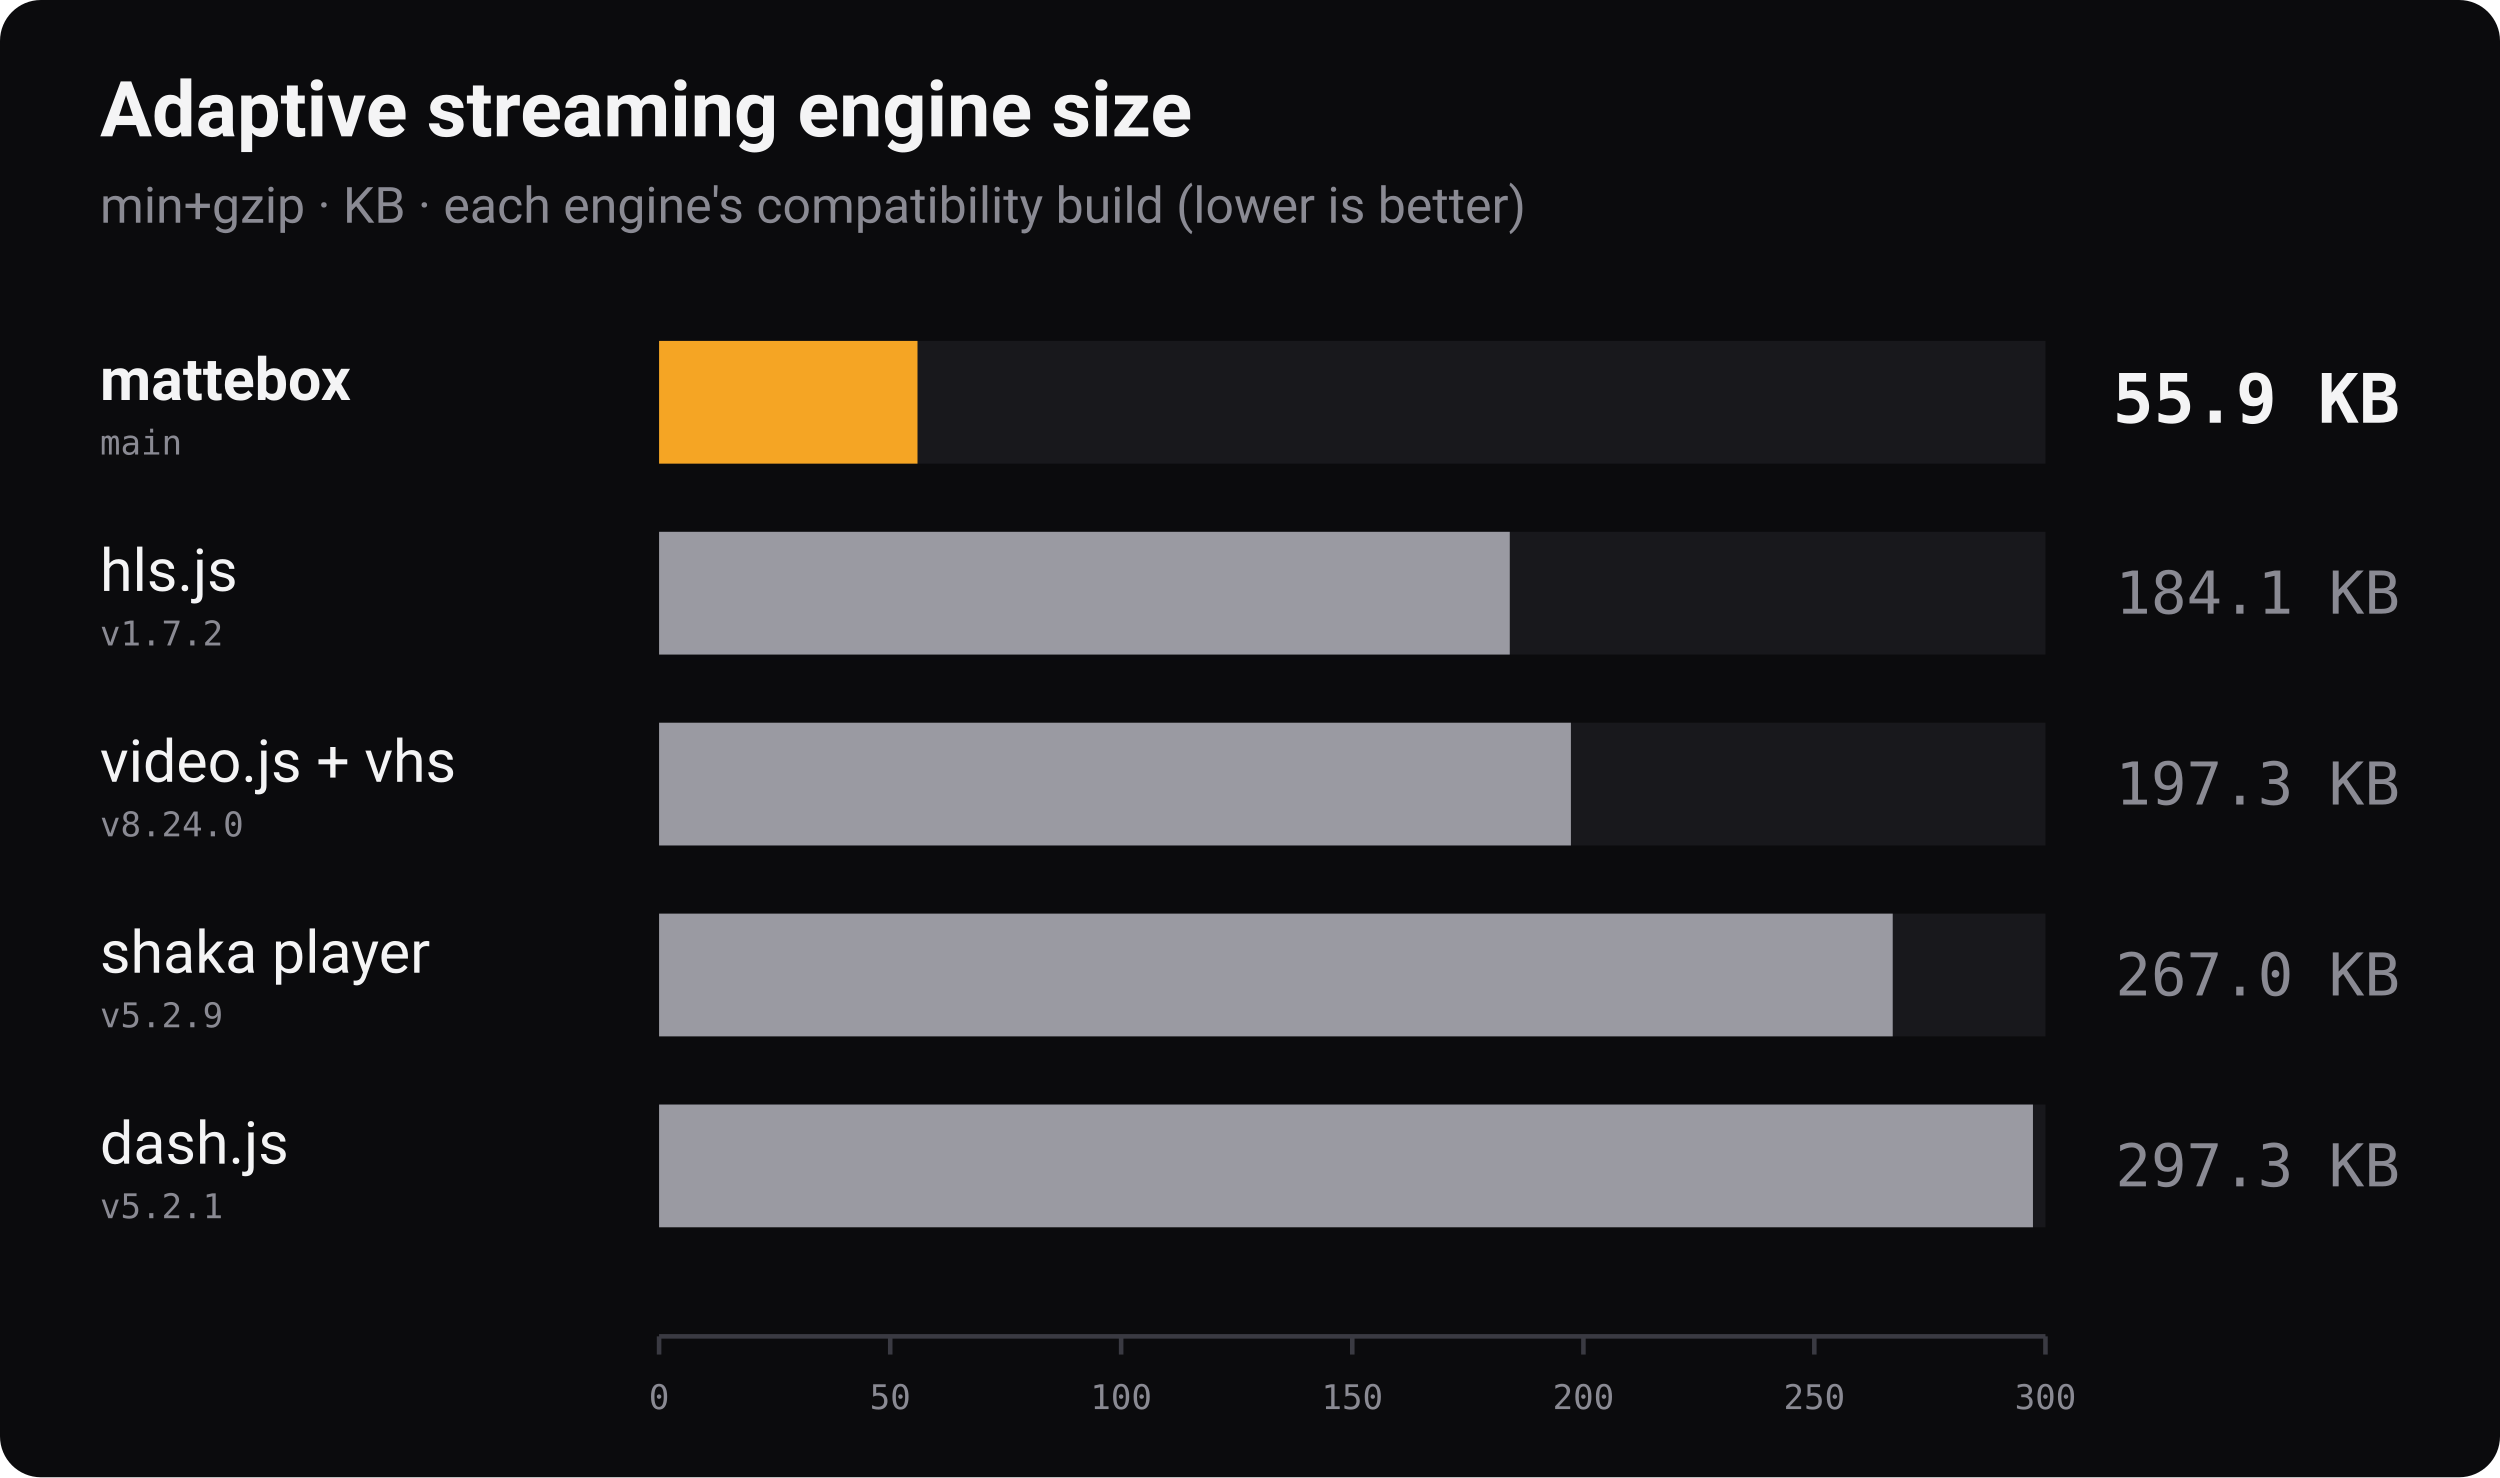
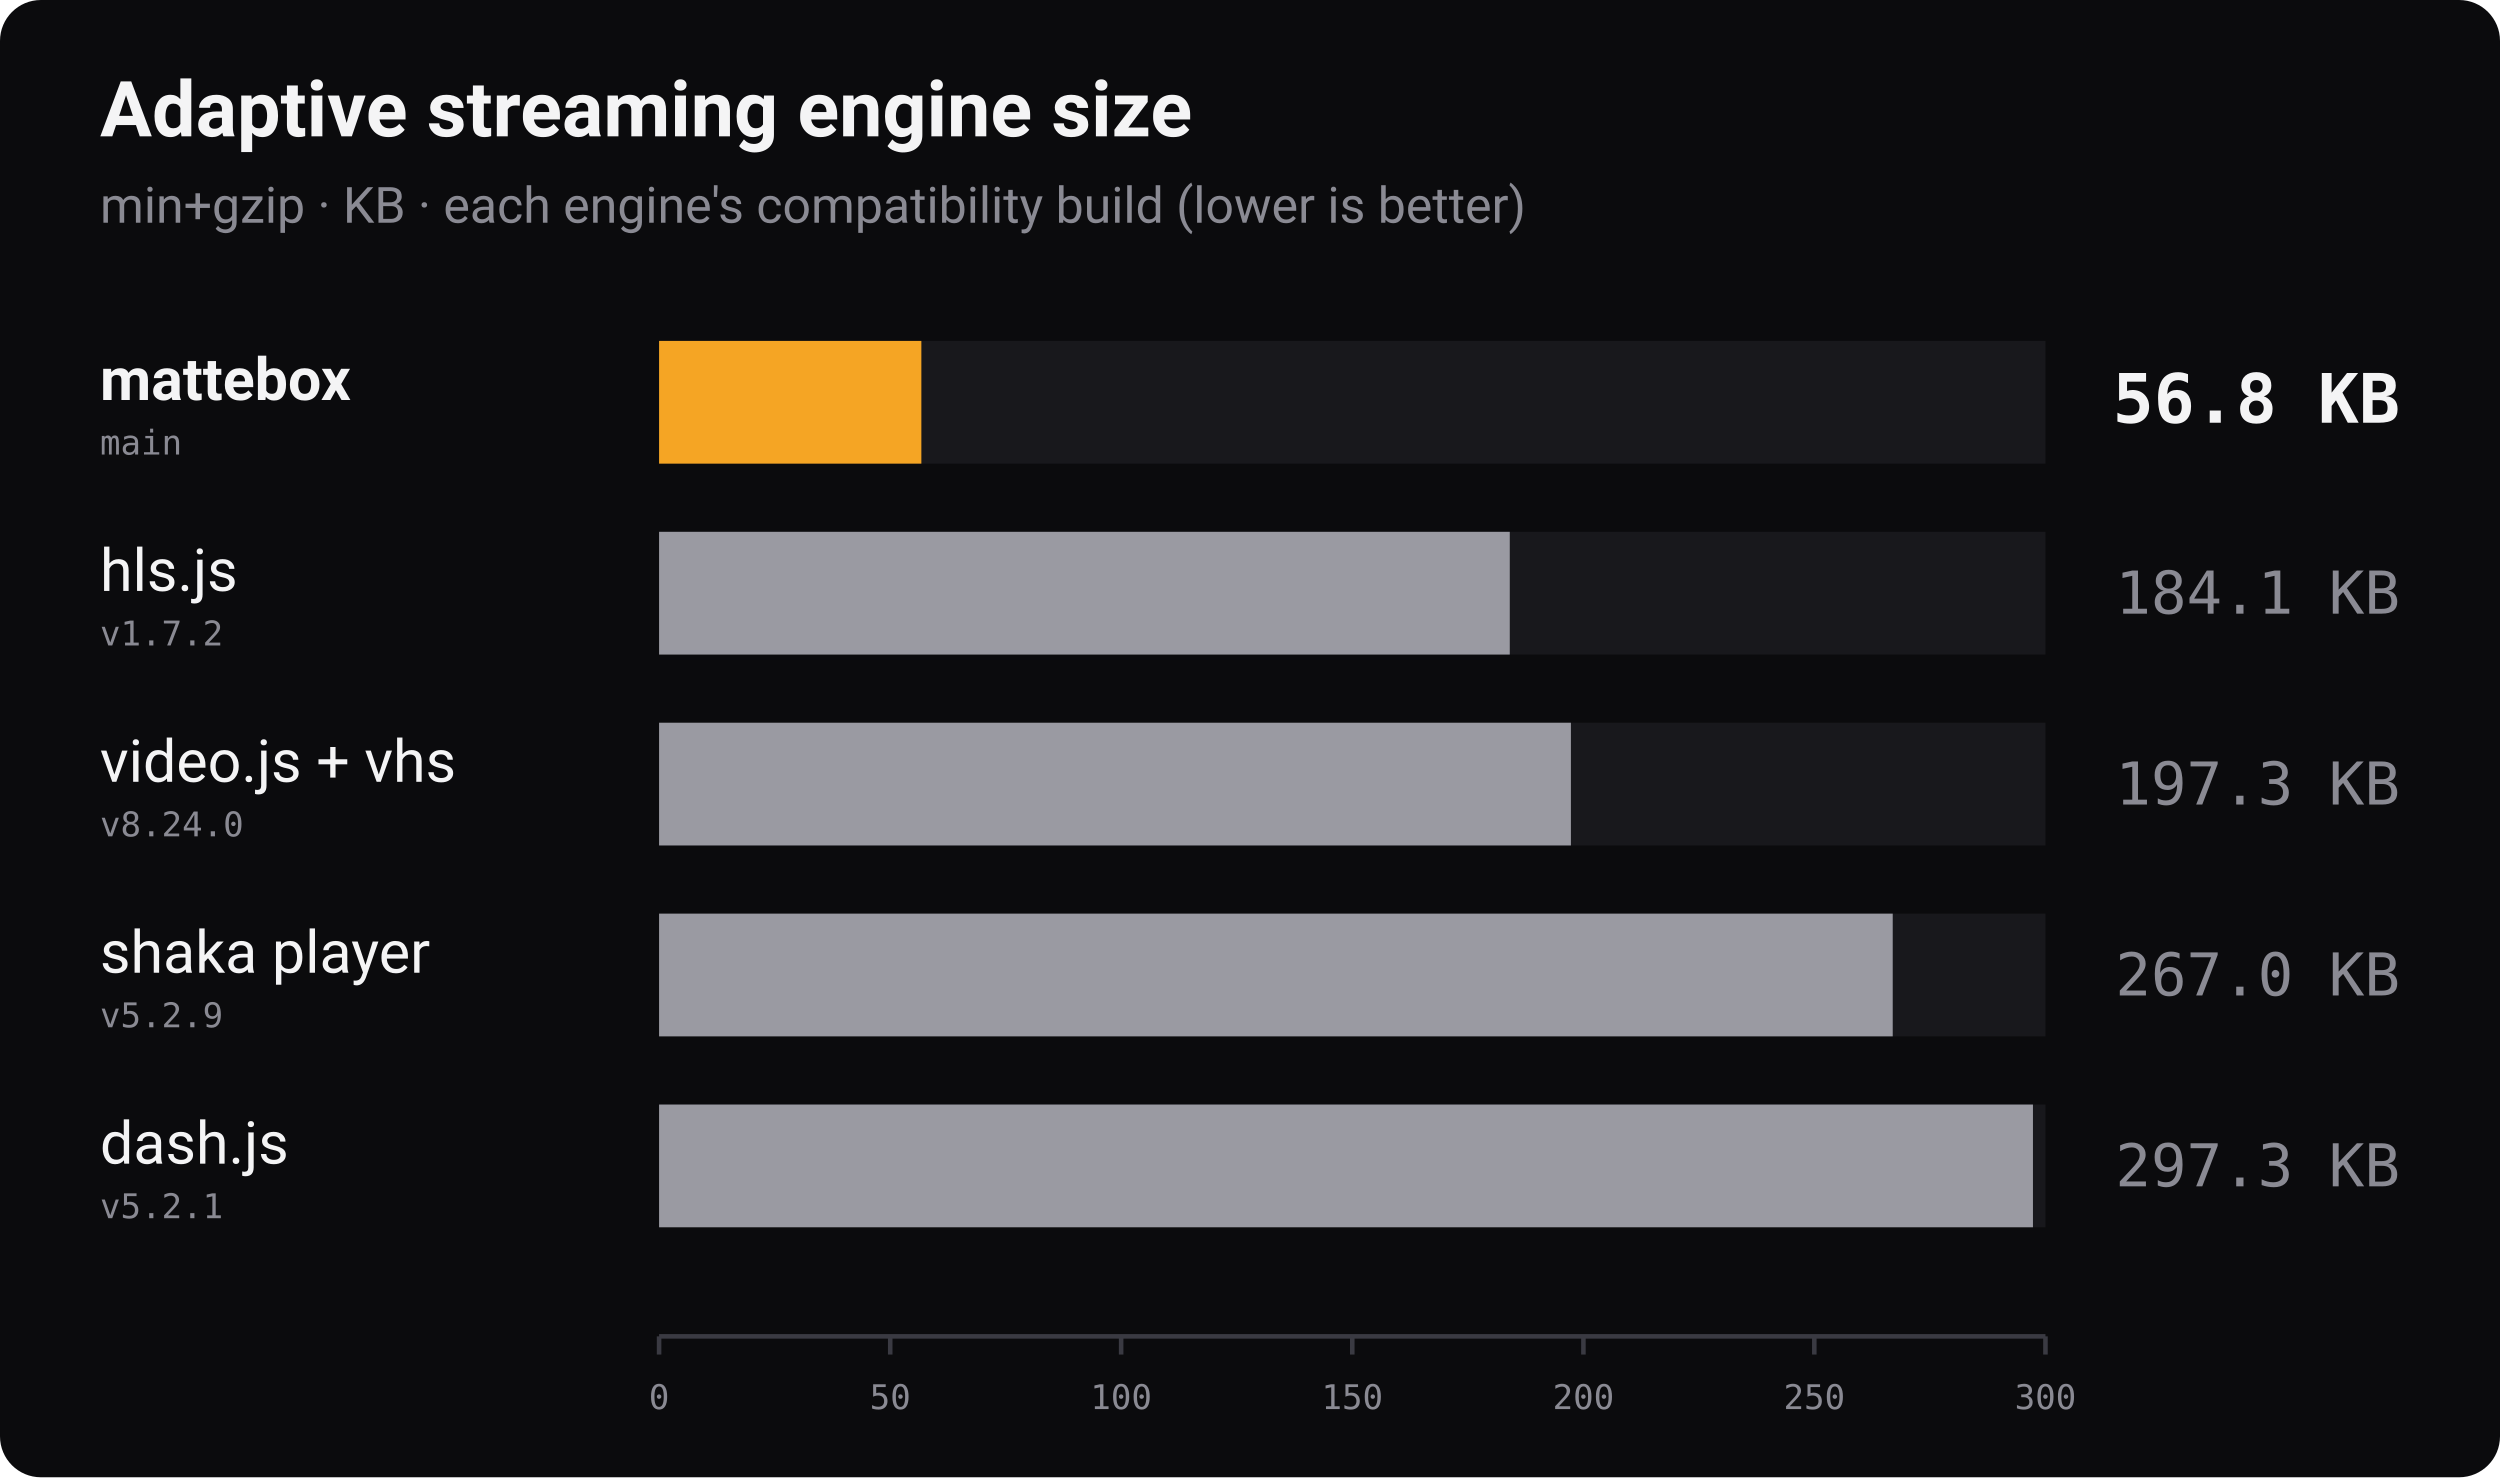
<svg xmlns="http://www.w3.org/2000/svg" width="1100" height="650" viewBox="0 0 1100 650" role="img" aria-label="Bundle size of adaptive streaming players, min+gzip, lower is better">
  <rect width="1100" height="650" rx="18" fill="#0b0b0d" />
  <text x="44" y="60" font-family="-apple-system, 'Segoe UI', Roboto, Helvetica, Arial, sans-serif" font-size="34" font-weight="700" fill="#f4f4f5">Adaptive streaming engine size</text>
  <text x="44" y="98" font-family="-apple-system, 'Segoe UI', Roboto, Helvetica, Arial, sans-serif" font-size="22" fill="#8a8a93">min+gzip · KB · each engine's compatibility build (lower is better)</text>
  <text x="44" y="176" font-family="-apple-system, 'Segoe UI', Roboto, Helvetica, Arial, sans-serif" font-size="26" font-weight="700" fill="#f4f4f5">mattebox</text>
  <text x="44" y="200" font-family="ui-monospace, 'SF Mono', Menlo, Consolas, monospace" font-size="15" fill="#8a8a93">main</text>
  <rect x="290" y="150" width="610" height="54" fill="#18181c" />
-   <rect x="290" y="150" width="113.7" height="54" fill="#f5a524" />
-   <text x="1056" y="186" text-anchor="end" font-family="ui-monospace, 'SF Mono', Menlo, Consolas, monospace" font-size="30" font-weight="700" fill="#f4f4f5">55.9 KB</text>
+   <rect x="290" y="150" width="115.4" height="54" fill="#f5a524" />
+   <text x="1056" y="186" text-anchor="end" font-family="ui-monospace, 'SF Mono', Menlo, Consolas, monospace" font-size="30" font-weight="700" fill="#f4f4f5">56.8 KB</text>
  <text x="44" y="260" font-family="-apple-system, 'Segoe UI', Roboto, Helvetica, Arial, sans-serif" font-size="26" font-weight="400" fill="#f4f4f5">hls.js</text>
  <text x="44" y="284" font-family="ui-monospace, 'SF Mono', Menlo, Consolas, monospace" font-size="15" fill="#8a8a93">v1.7.2</text>
  <rect x="290" y="234" width="610" height="54" fill="#18181c" />
  <rect x="290" y="234" width="374.3" height="54" fill="#9a9aa2" />
  <text x="1056" y="270" text-anchor="end" font-family="ui-monospace, 'SF Mono', Menlo, Consolas, monospace" font-size="26" font-weight="400" fill="#8a8a93">184.1 KB</text>
  <text x="44" y="344" font-family="-apple-system, 'Segoe UI', Roboto, Helvetica, Arial, sans-serif" font-size="26" font-weight="400" fill="#f4f4f5">video.js + vhs</text>
  <text x="44" y="368" font-family="ui-monospace, 'SF Mono', Menlo, Consolas, monospace" font-size="15" fill="#8a8a93">v8.24.0</text>
  <rect x="290" y="318" width="610" height="54" fill="#18181c" />
  <rect x="290" y="318" width="401.2" height="54" fill="#9a9aa2" />
  <text x="1056" y="354" text-anchor="end" font-family="ui-monospace, 'SF Mono', Menlo, Consolas, monospace" font-size="26" font-weight="400" fill="#8a8a93">197.3 KB</text>
  <text x="44" y="428" font-family="-apple-system, 'Segoe UI', Roboto, Helvetica, Arial, sans-serif" font-size="26" font-weight="400" fill="#f4f4f5">shaka player</text>
  <text x="44" y="452" font-family="ui-monospace, 'SF Mono', Menlo, Consolas, monospace" font-size="15" fill="#8a8a93">v5.2.9</text>
  <rect x="290" y="402" width="610" height="54" fill="#18181c" />
  <rect x="290" y="402" width="542.8" height="54" fill="#9a9aa2" />
  <text x="1056" y="438" text-anchor="end" font-family="ui-monospace, 'SF Mono', Menlo, Consolas, monospace" font-size="26" font-weight="400" fill="#8a8a93">267.0 KB</text>
  <text x="44" y="512" font-family="-apple-system, 'Segoe UI', Roboto, Helvetica, Arial, sans-serif" font-size="26" font-weight="400" fill="#f4f4f5">dash.js</text>
  <text x="44" y="536" font-family="ui-monospace, 'SF Mono', Menlo, Consolas, monospace" font-size="15" fill="#8a8a93">v5.2.1</text>
  <rect x="290" y="486" width="610" height="54" fill="#18181c" />
  <rect x="290" y="486" width="604.5" height="54" fill="#9a9aa2" />
  <text x="1056" y="522" text-anchor="end" font-family="ui-monospace, 'SF Mono', Menlo, Consolas, monospace" font-size="26" font-weight="400" fill="#8a8a93">297.3 KB</text>
  <line x1="290" y1="588" x2="900" y2="588" stroke="#3a3a42" stroke-width="2" />
  <line x1="290.0" y1="588" x2="290.0" y2="596" stroke="#3a3a42" stroke-width="2" />
  <text x="290.0" y="620" text-anchor="middle" font-family="ui-monospace, 'SF Mono', Menlo, Consolas, monospace" font-size="15" fill="#8a8a93">0</text>
  <line x1="391.7" y1="588" x2="391.7" y2="596" stroke="#3a3a42" stroke-width="2" />
  <text x="391.7" y="620" text-anchor="middle" font-family="ui-monospace, 'SF Mono', Menlo, Consolas, monospace" font-size="15" fill="#8a8a93">50</text>
  <line x1="493.3" y1="588" x2="493.3" y2="596" stroke="#3a3a42" stroke-width="2" />
  <text x="493.3" y="620" text-anchor="middle" font-family="ui-monospace, 'SF Mono', Menlo, Consolas, monospace" font-size="15" fill="#8a8a93">100</text>
  <line x1="595.0" y1="588" x2="595.0" y2="596" stroke="#3a3a42" stroke-width="2" />
  <text x="595.0" y="620" text-anchor="middle" font-family="ui-monospace, 'SF Mono', Menlo, Consolas, monospace" font-size="15" fill="#8a8a93">150</text>
  <line x1="696.7" y1="588" x2="696.7" y2="596" stroke="#3a3a42" stroke-width="2" />
  <text x="696.7" y="620" text-anchor="middle" font-family="ui-monospace, 'SF Mono', Menlo, Consolas, monospace" font-size="15" fill="#8a8a93">200</text>
  <line x1="798.3" y1="588" x2="798.3" y2="596" stroke="#3a3a42" stroke-width="2" />
  <text x="798.3" y="620" text-anchor="middle" font-family="ui-monospace, 'SF Mono', Menlo, Consolas, monospace" font-size="15" fill="#8a8a93">250</text>
  <line x1="900.0" y1="588" x2="900.0" y2="596" stroke="#3a3a42" stroke-width="2" />
  <text x="900.0" y="620" text-anchor="middle" font-family="ui-monospace, 'SF Mono', Menlo, Consolas, monospace" font-size="15" fill="#8a8a93">300</text>
</svg>
